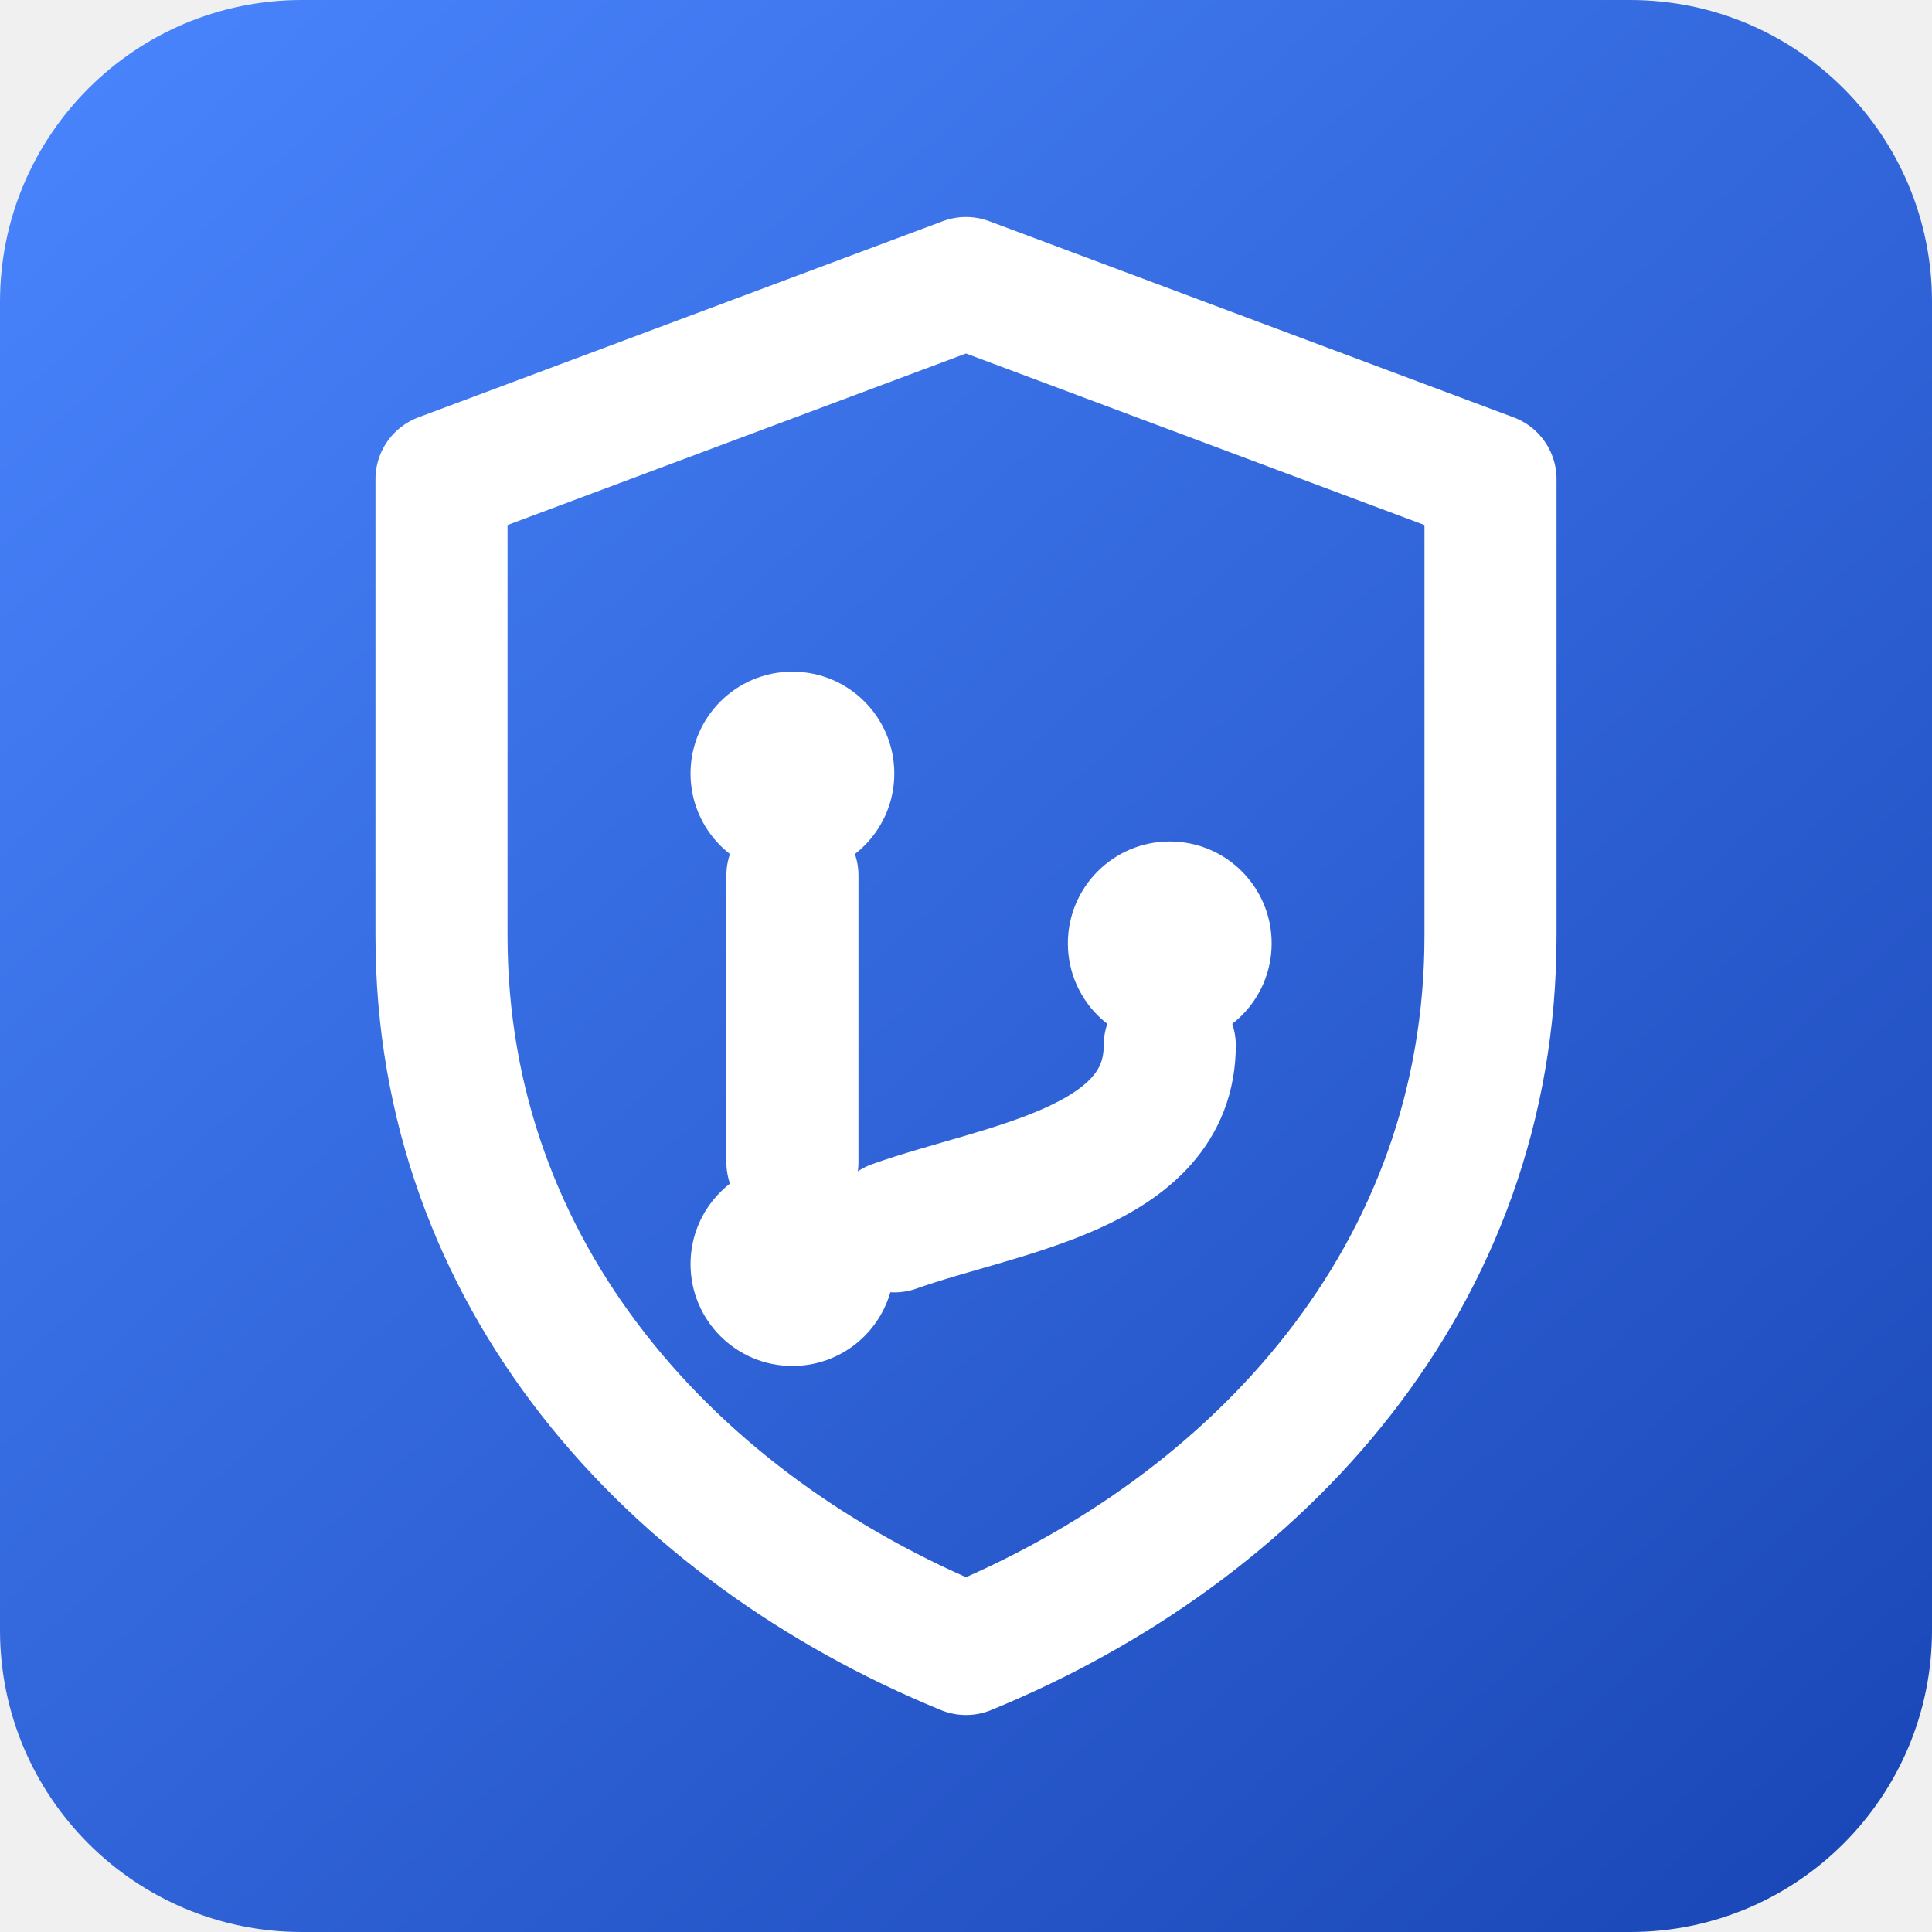
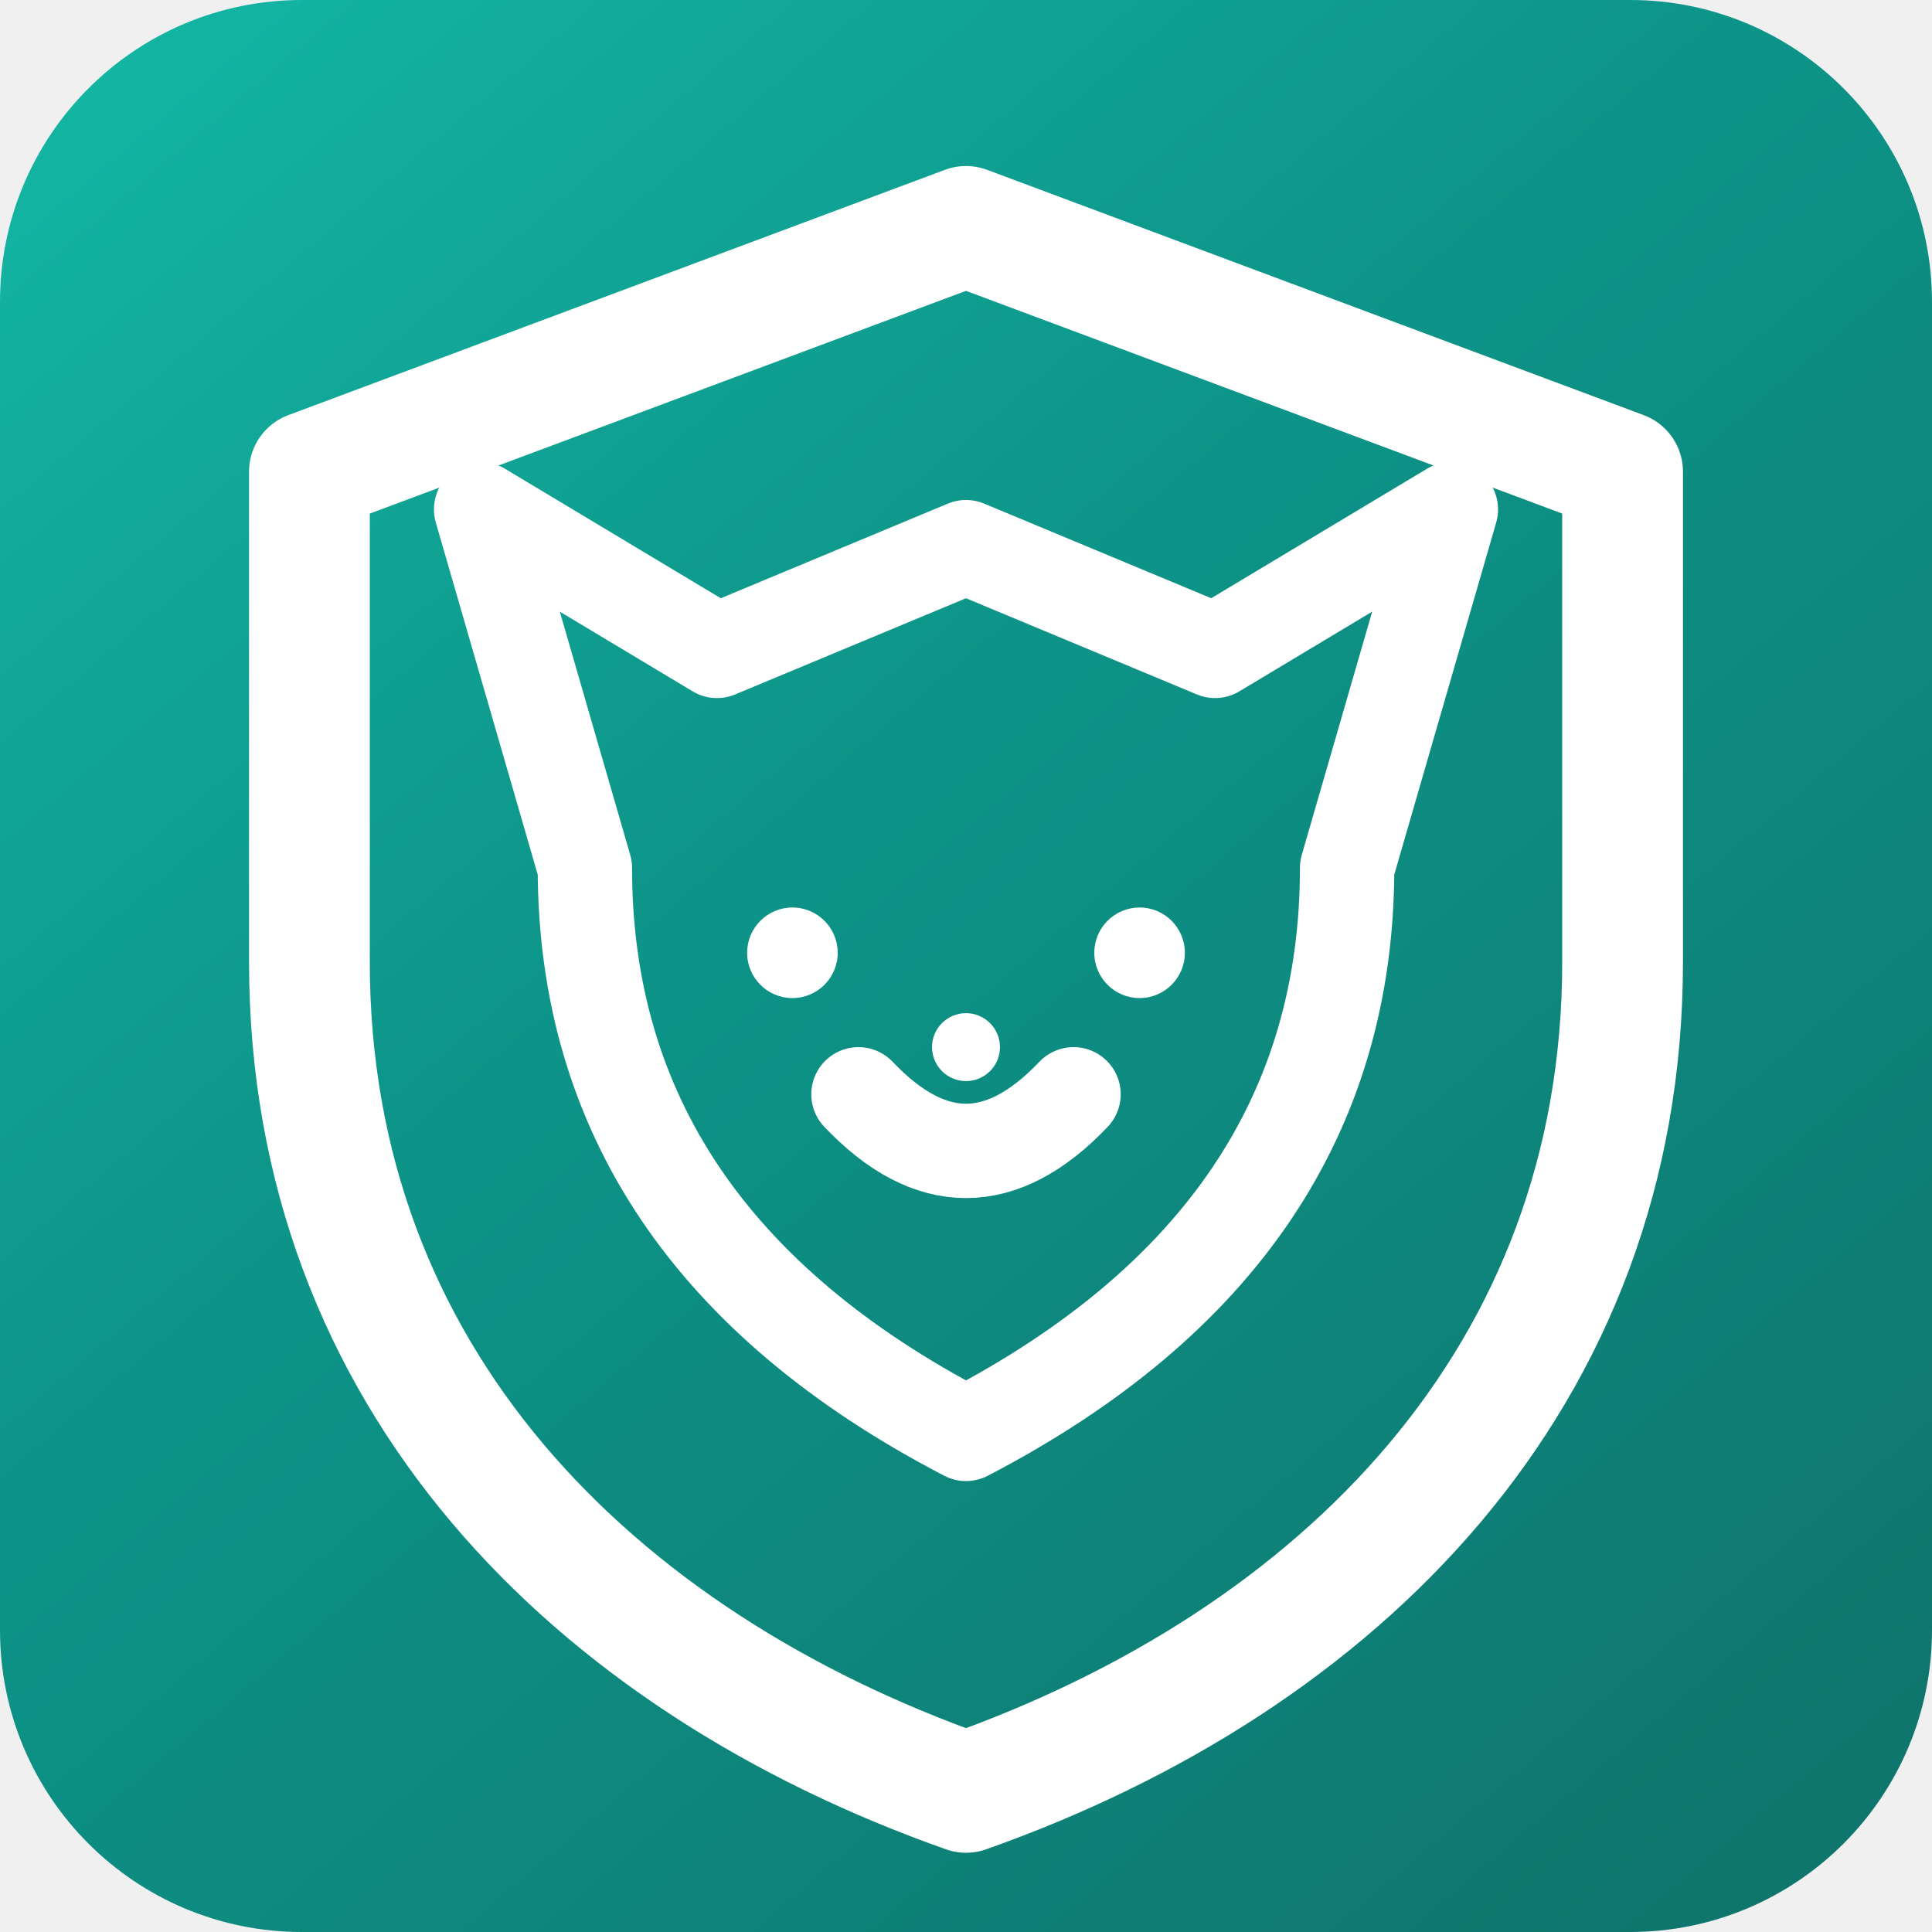
<svg xmlns="http://www.w3.org/2000/svg" width="1024" height="1024" viewBox="0 0 1024 1024">
  <defs>
-     <linearGradient id="g" x1="0" y1="0" x2="0.9" y2="1">
-       <stop offset="0" stop-color="#4a86ff" />
-       <stop offset="1" stop-color="#1b48b8" />
+     <linearGradient id="g" x1="0" y1="0" x2="0.85" y2="1">
+       <stop offset="0" stop-color="#14b8a6" />
+       <stop offset="0.45" stop-color="#0d9488" />
+       <stop offset="1" stop-color="#0f766e" />
    </linearGradient>
  </defs>
  <rect x="0" y="0" width="1024" height="1024" rx="160" fill="url(#g)" />
-   <g fill="none" stroke="#ffffff" stroke-width="70" stroke-linecap="round" stroke-linejoin="round">
-     <path d="M512 150 L790 254 V496 C790 676 668 810 512 874 C356 810 234 676 234 496 V254 Z" />
-     <circle cx="420" cy="410" r="54" fill="#ffffff" stroke="none" />
-     <circle cx="420" cy="670" r="54" fill="#ffffff" stroke="none" />
-     <circle cx="620" cy="500" r="54" fill="#ffffff" stroke="none" />
-     <path d="M420 464 V616" />
-     <path d="M620 554 C620 620 530 630 474 650" />
+   <g fill="none" stroke="#ffffff" stroke-width="64" stroke-linecap="round" stroke-linejoin="round">
+     <path d="M512 120 L860 250 V510 C860 730 710 880 512 950 C314 880 164 730 164 510 V250 Z" />
+   </g>
+   <g fill="none" stroke="#ffffff" stroke-width="50" stroke-linecap="round" stroke-linejoin="round">
+     <path d="M310 460              L255 270 L380 345              L512 290              L644 345 L769 270              L714 460              Q714 655 512 760              Q310 655 310 460 Z" />
+     <circle cx="420" cy="505" r="24" fill="#ffffff" stroke="none" />
+     <circle cx="604" cy="505" r="24" fill="#ffffff" stroke="none" />
+     <path d="M455 580 Q512 640 569 580" />
+     <circle cx="512" cy="555" r="18" fill="#ffffff" stroke="none" />
  </g>
</svg>
